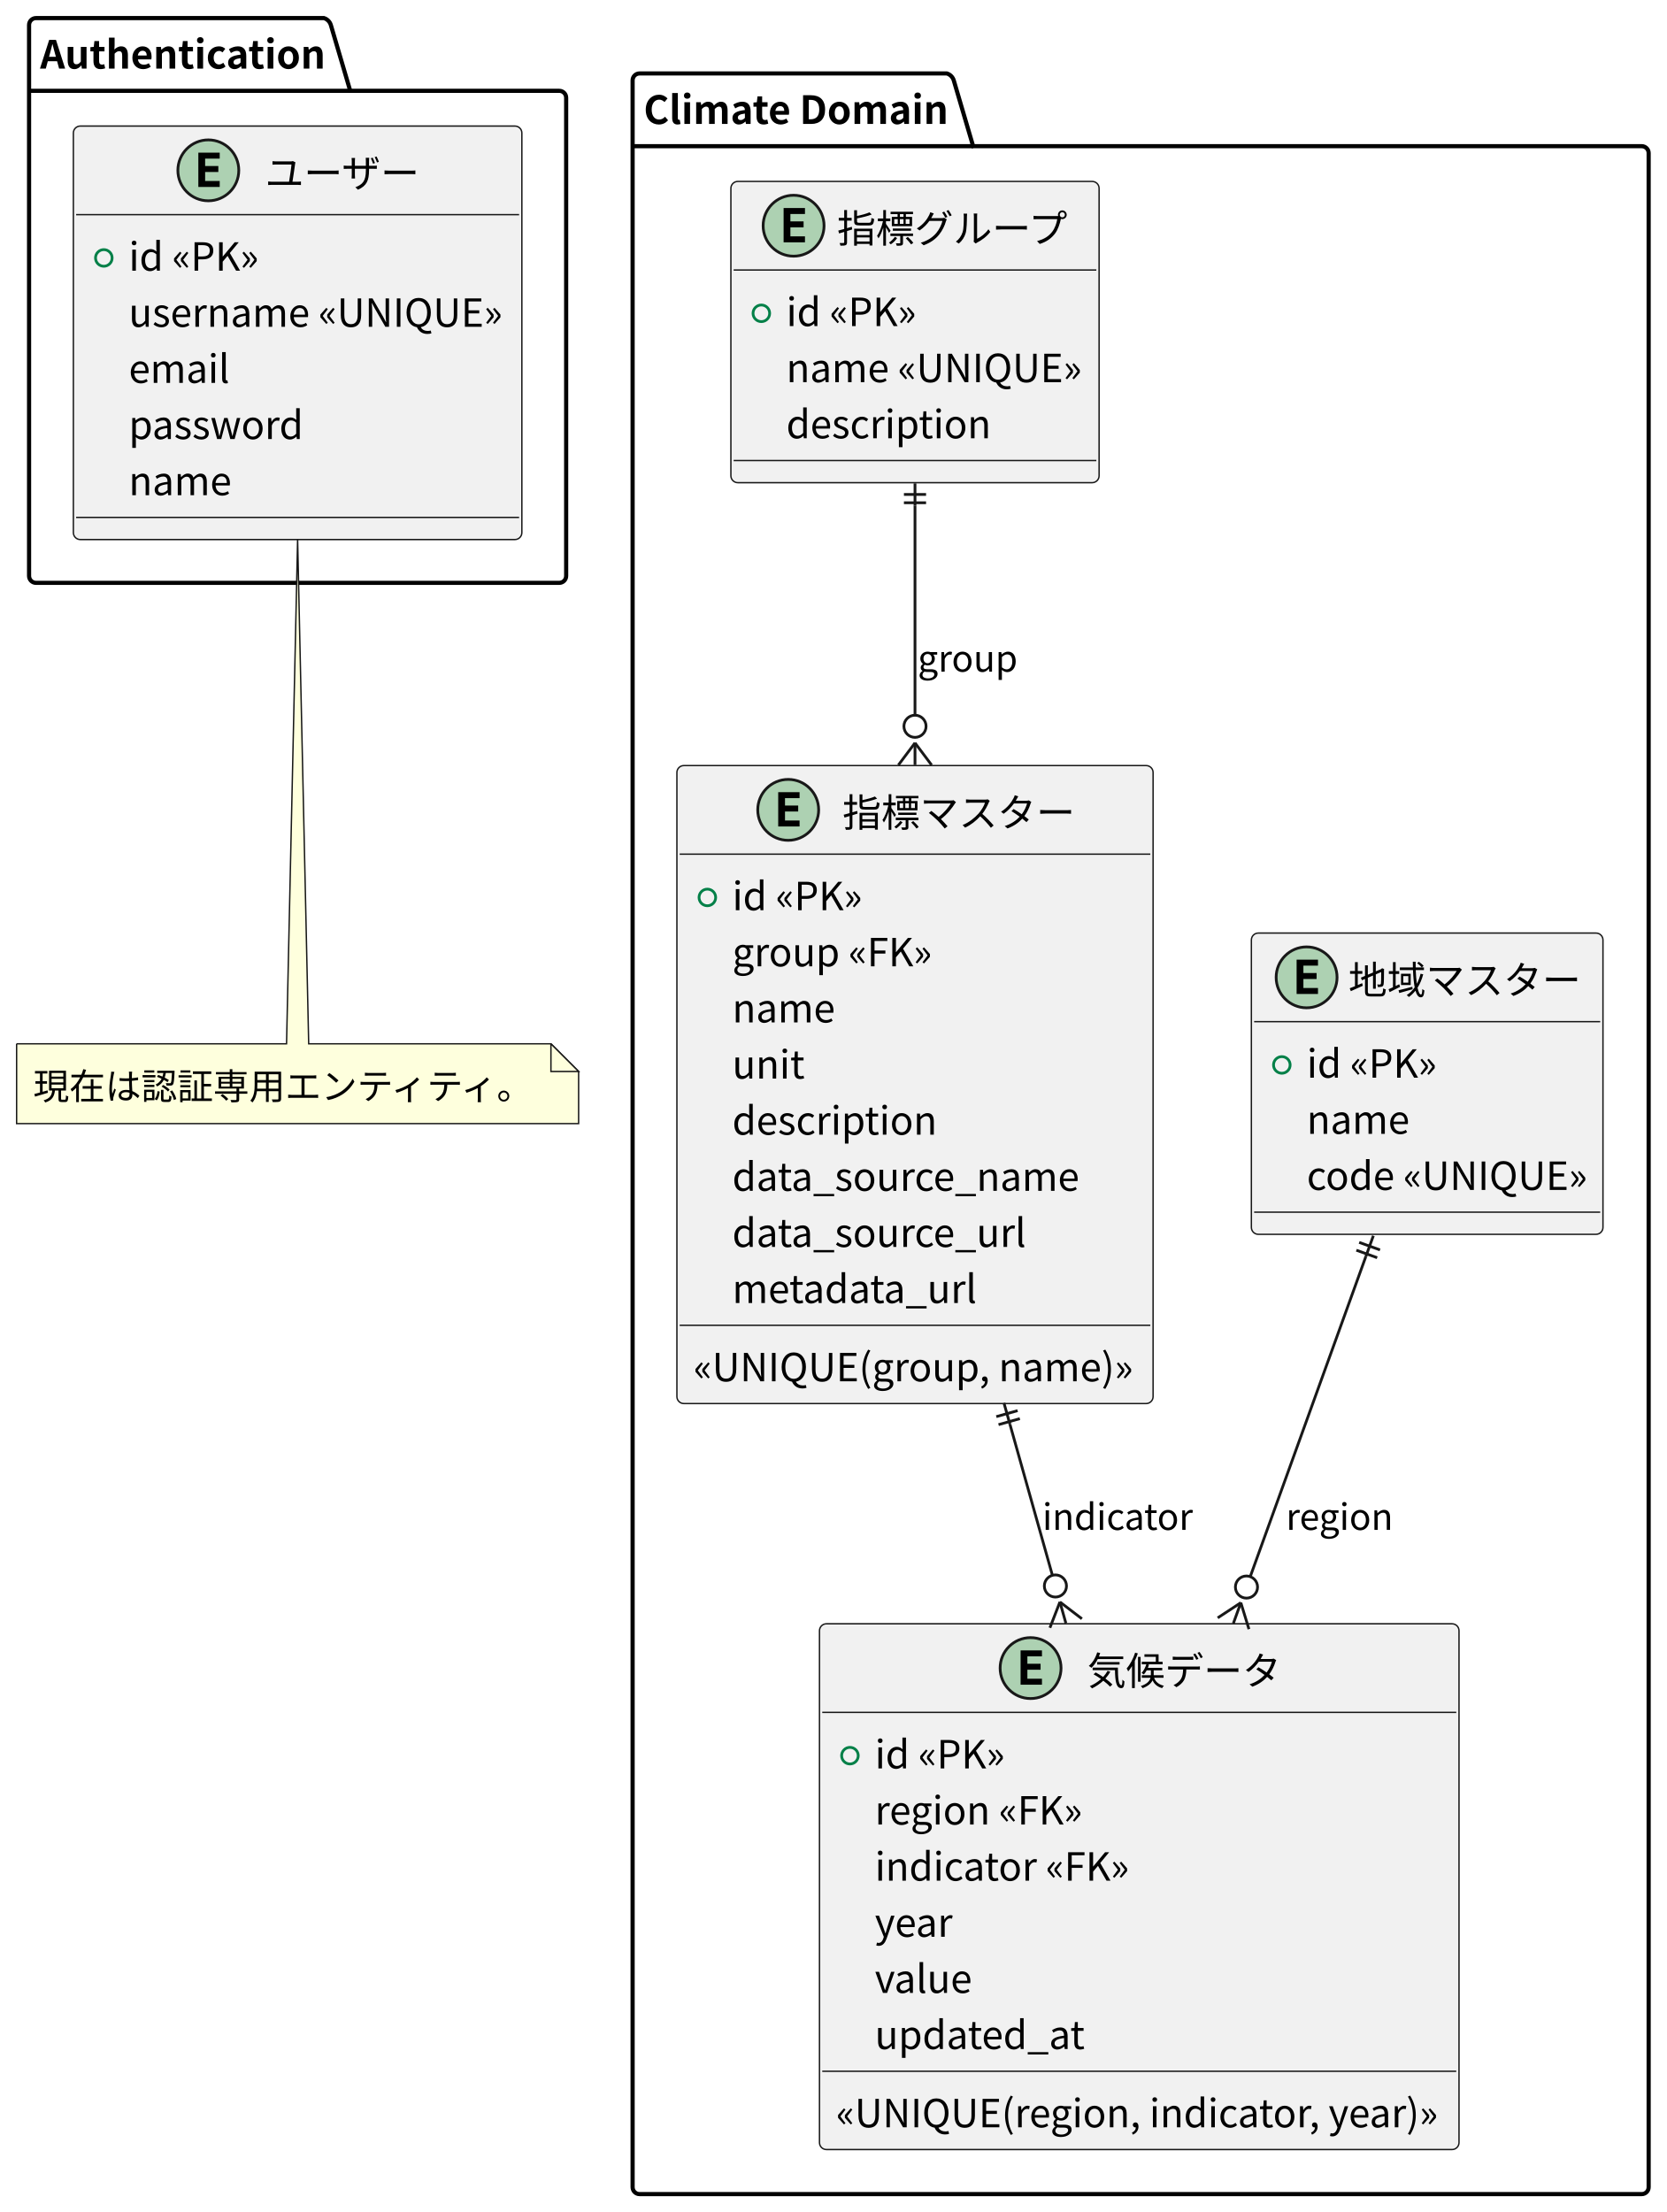
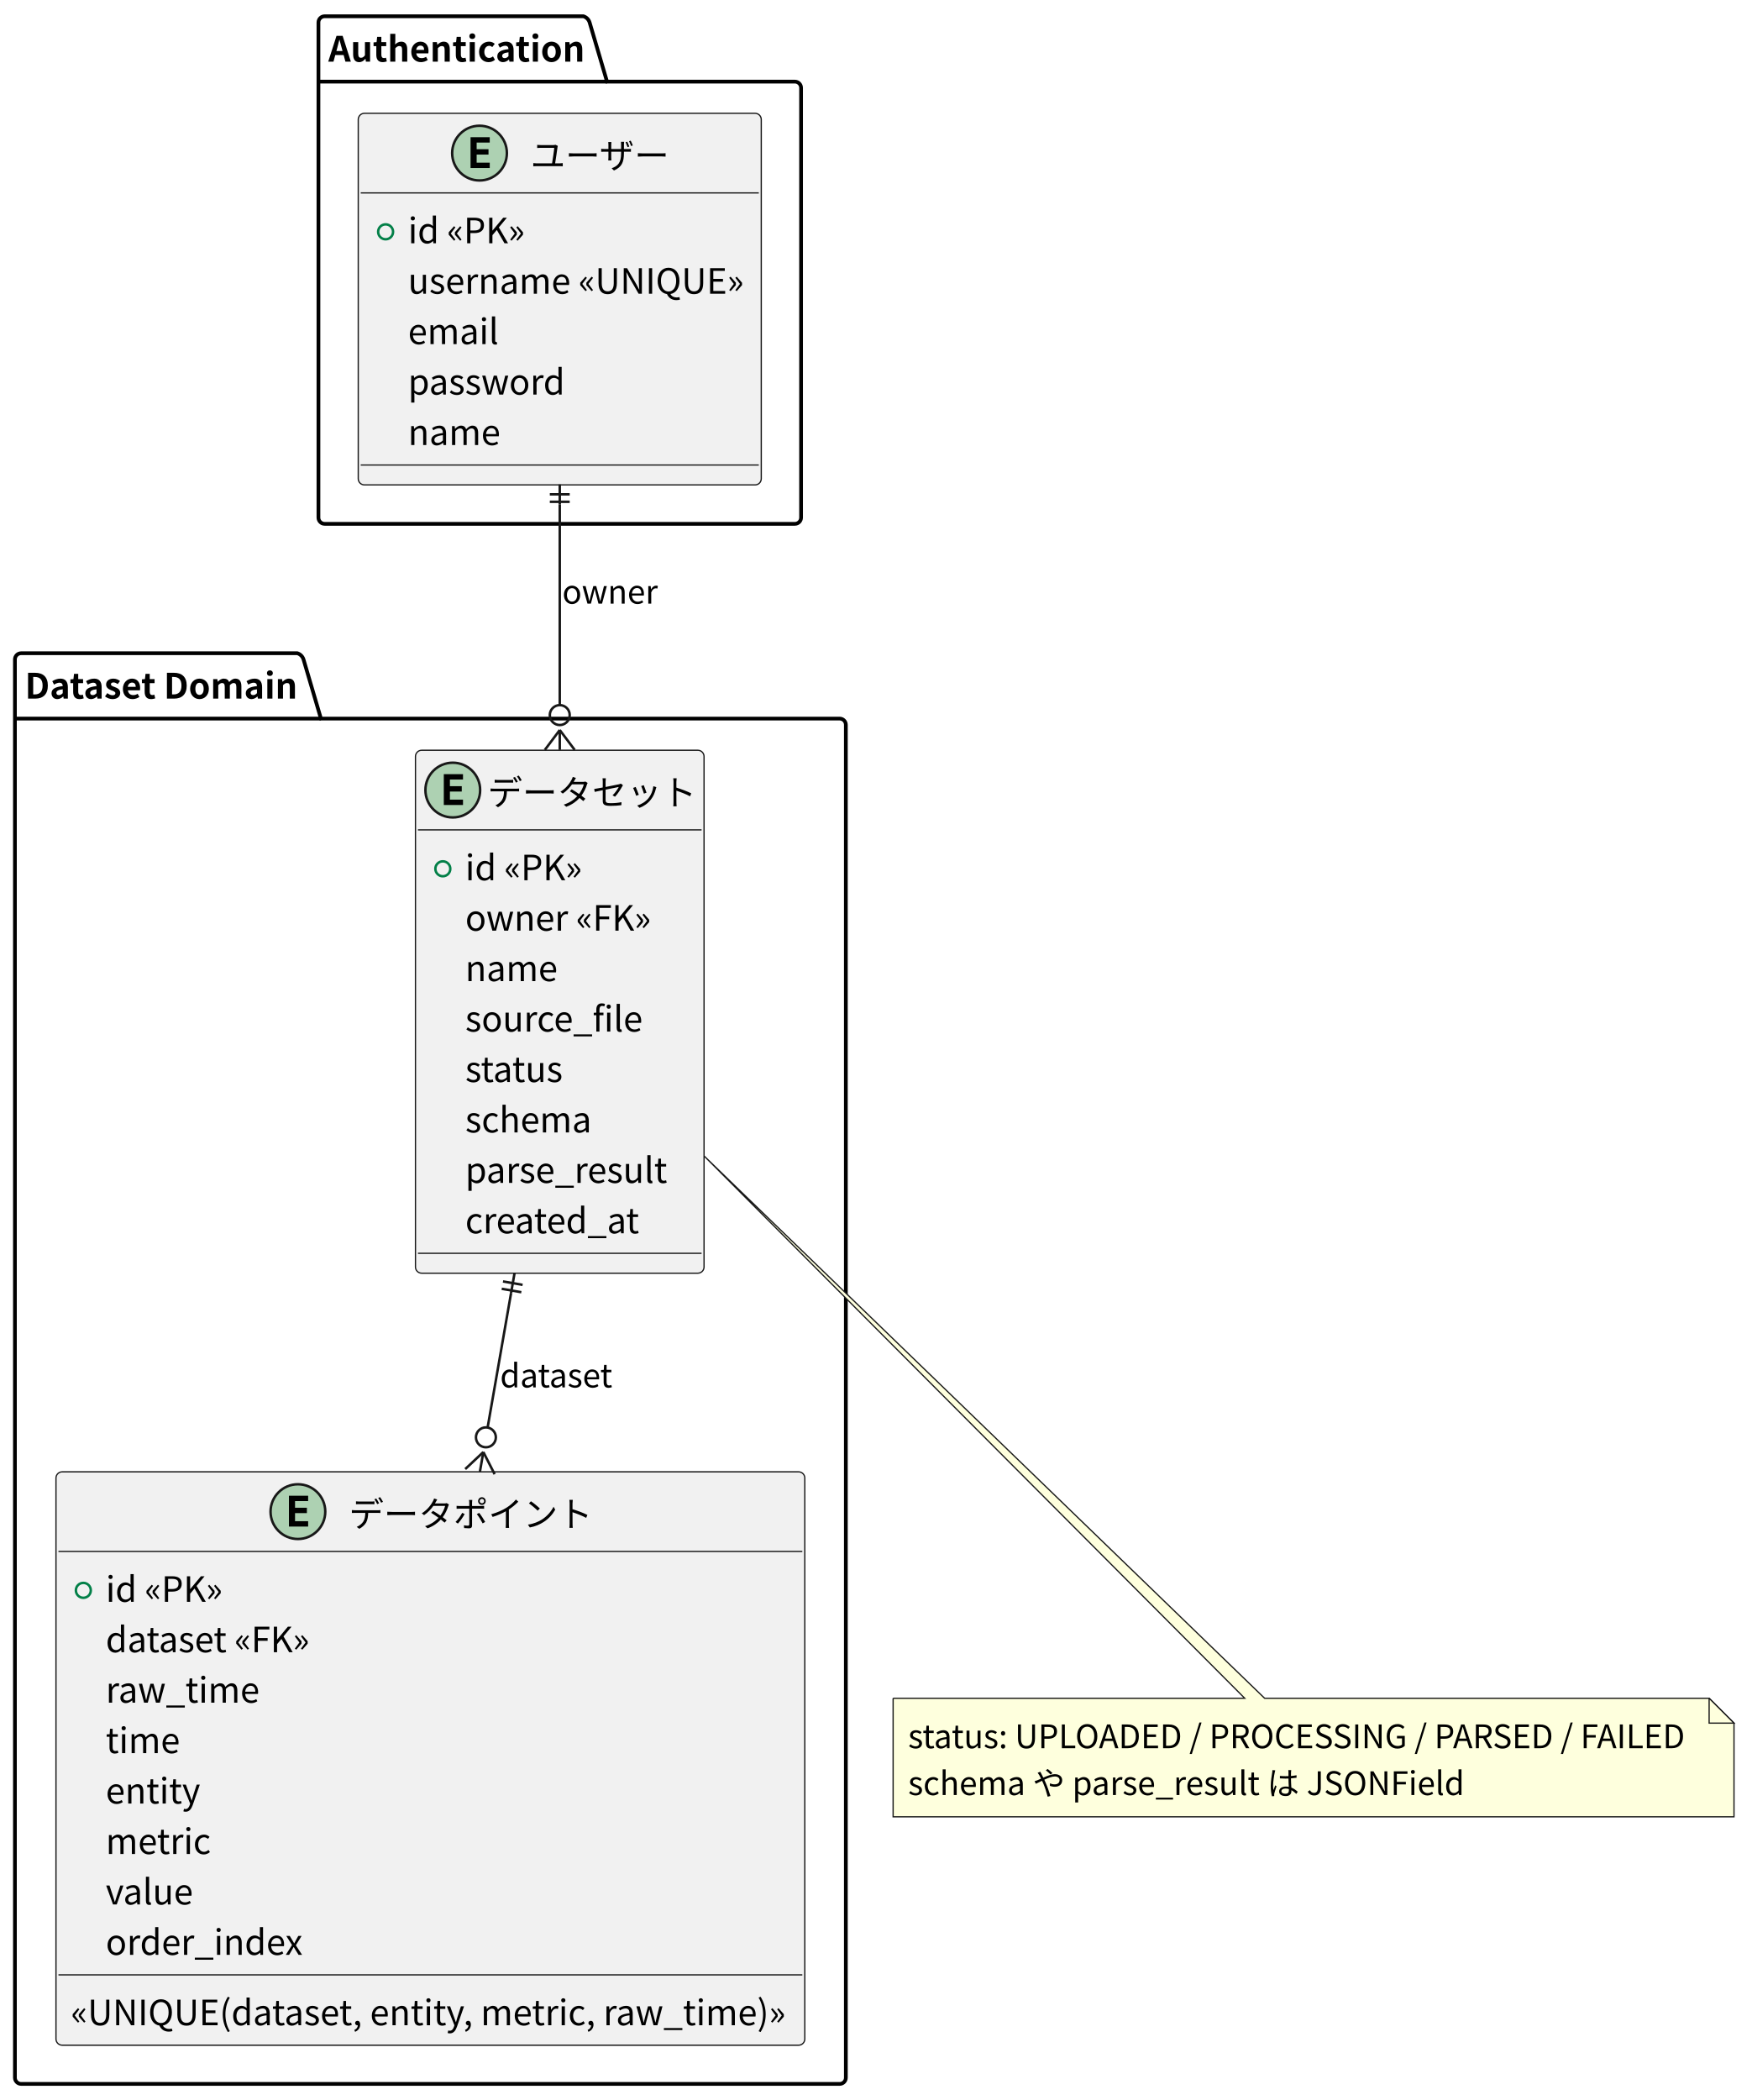
- <svg xmlns="http://www.w3.org/2000/svg" contentStyleType="text/css" height="799px" preserveAspectRatio="none" style="width:602px;height:799px;background:#FFFFFF;" version="1.1" viewBox="0 0 602 799" width="602px" zoomAndPan="magnify">
+ <svg xmlns="http://www.w3.org/2000/svg" contentStyleType="text/css" height="844px" preserveAspectRatio="none" style="width:704px;height:844px;background:#FFFFFF;" version="1.1" viewBox="0 0 704 844" width="704px" zoomAndPan="magnify">
  <defs />
  <g>
    <g id="cluster_Authentication">
-       <path d="M13,6.532 L117,6.532 A3.75,3.75 0 0 1 119.5,9.032 L126.5,32.804 L202,32.804 A2.5,2.5 0 0 1 204.5,35.304 L204.5,208.032 A2.5,2.5 0 0 1 202,210.532 L13,210.532 A2.5,2.5 0 0 1 10.5,208.032 L10.5,9.032 A2.5,2.5 0 0 1 13,6.532 " fill="none" style="stroke:#000000;stroke-width:1.5;" />
-       <line style="stroke:#000000;stroke-width:1.5;" x1="10.5" x2="126.5" y1="32.804" y2="32.804" />
-       <text fill="#000000" font-family="Noto Sans CJK JP" font-size="14" font-weight="bold" lengthAdjust="spacing" textLength="103" x="14.5" y="24.772">Authentication</text>
+       <path d="M130.5,6.532 L234.5,6.532 A3.75,3.75 0 0 1 237,9.032 L244,32.804 L319.5,32.804 A2.5,2.5 0 0 1 322,35.304 L322,208.032 A2.5,2.5 0 0 1 319.5,210.532 L130.5,210.532 A2.5,2.5 0 0 1 128,208.032 L128,9.032 A2.5,2.5 0 0 1 130.5,6.532 " fill="none" style="stroke:#000000;stroke-width:1.5;" />
+       <line style="stroke:#000000;stroke-width:1.5;" x1="128" x2="244" y1="32.804" y2="32.804" />
+       <text fill="#000000" font-family="Noto Sans CJK JP" font-size="14" font-weight="bold" lengthAdjust="spacing" textLength="103" x="132" y="24.772">Authentication</text>
    </g>
-     <g id="cluster_Climate Domain">
-       <path d="M231,26.532 L342,26.532 A3.75,3.75 0 0 1 344.5,29.032 L351.5,52.804 L593,52.804 A2.5,2.5 0 0 1 595.5,55.304 L595.5,790.032 A2.5,2.5 0 0 1 593,792.532 L231,792.532 A2.5,2.5 0 0 1 228.5,790.032 L228.5,29.032 A2.5,2.5 0 0 1 231,26.532 " fill="none" style="stroke:#000000;stroke-width:1.5;" />
-       <line style="stroke:#000000;stroke-width:1.5;" x1="228.5" x2="351.5" y1="52.804" y2="52.804" />
-       <text fill="#000000" font-family="Noto Sans CJK JP" font-size="14" font-weight="bold" lengthAdjust="spacing" textLength="110" x="232.5" y="44.772">Climate Domain</text>
+     <g id="cluster_Dataset Domain">
+       <path d="M8.5,262.532 L119.5,262.532 A3.75,3.75 0 0 1 122,265.032 L129,288.804 L337.5,288.804 A2.5,2.5 0 0 1 340,291.304 L340,835.032 A2.5,2.5 0 0 1 337.5,837.532 L8.5,837.532 A2.5,2.5 0 0 1 6,835.032 L6,265.032 A2.5,2.5 0 0 1 8.5,262.532 " fill="none" style="stroke:#000000;stroke-width:1.5;" />
+       <line style="stroke:#000000;stroke-width:1.5;" x1="6" x2="129" y1="288.804" y2="288.804" />
+       <text fill="#000000" font-family="Noto Sans CJK JP" font-size="14" font-weight="bold" lengthAdjust="spacing" textLength="110" x="10" y="280.772">Dataset Domain</text>
    </g>
    <g id="elem_User">
-       <rect codeLine="4" fill="#F1F1F1" height="149.36" id="User" rx="2.5" ry="2.5" style="stroke:#181818;stroke-width:0.5;" width="162" x="26.5" y="45.532" />
-       <ellipse cx="75.25" cy="61.532" fill="#ADD1B2" rx="11" ry="11" style="stroke:#181818;stroke-width:1.0;" />
-       <path d="M79.359,67.532 L71.641,67.532 L71.641,55.141 L79.359,55.141 L79.359,57.298 L74.094,57.298 L74.094,59.969 L78.859,59.969 L78.859,62.126 L74.094,62.126 L74.094,65.376 L79.359,65.376 L79.359,67.532 Z " fill="#000000" />
-       <text fill="#000000" font-family="Noto Sans CJK JP" font-size="14" lengthAdjust="spacing" textLength="56" x="95.75" y="67.636">ユーザー</text>
-       <line style="stroke:#181818;stroke-width:0.5;" x1="27.5" x2="187.5" y1="77.532" y2="77.532" />
-       <ellipse cx="37.5" cy="93.168" fill="none" rx="3" ry="3" style="stroke:#038048;stroke-width:1.0;" />
-       <text fill="#000000" font-family="Noto Sans CJK JP" font-size="14" lengthAdjust="spacing" textLength="48" x="46.5" y="97.772">id «PK»</text>
-       <text fill="#000000" font-family="Noto Sans CJK JP" font-size="14" lengthAdjust="spacing" textLength="136" x="46.5" y="118.044">username «UNIQUE»</text>
-       <text fill="#000000" font-family="Noto Sans CJK JP" font-size="14" lengthAdjust="spacing" textLength="37" x="46.5" y="138.316">email</text>
-       <text fill="#000000" font-family="Noto Sans CJK JP" font-size="14" lengthAdjust="spacing" textLength="64" x="46.5" y="158.588">password</text>
-       <text fill="#000000" font-family="Noto Sans CJK JP" font-size="14" lengthAdjust="spacing" textLength="38" x="46.5" y="178.86">name</text>
-       <line style="stroke:#181818;stroke-width:0.5;" x1="27.5" x2="187.5" y1="186.892" y2="186.892" />
+       <rect codeLine="4" fill="#F1F1F1" height="149.36" id="User" rx="2.5" ry="2.5" style="stroke:#181818;stroke-width:0.5;" width="162" x="144" y="45.532" />
+       <ellipse cx="192.75" cy="61.532" fill="#ADD1B2" rx="11" ry="11" style="stroke:#181818;stroke-width:1.0;" />
+       <path d="M196.859,67.532 L189.141,67.532 L189.141,55.141 L196.859,55.141 L196.859,57.298 L191.594,57.298 L191.594,59.969 L196.359,59.969 L196.359,62.126 L191.594,62.126 L191.594,65.376 L196.859,65.376 L196.859,67.532 Z " fill="#000000" />
+       <text fill="#000000" font-family="Noto Sans CJK JP" font-size="14" lengthAdjust="spacing" textLength="56" x="213.25" y="67.636">ユーザー</text>
+       <line style="stroke:#181818;stroke-width:0.5;" x1="145" x2="305" y1="77.532" y2="77.532" />
+       <ellipse cx="155" cy="93.168" fill="none" rx="3" ry="3" style="stroke:#038048;stroke-width:1.0;" />
+       <text fill="#000000" font-family="Noto Sans CJK JP" font-size="14" lengthAdjust="spacing" textLength="48" x="164" y="97.772">id «PK»</text>
+       <text fill="#000000" font-family="Noto Sans CJK JP" font-size="14" lengthAdjust="spacing" textLength="136" x="164" y="118.044">username «UNIQUE»</text>
+       <text fill="#000000" font-family="Noto Sans CJK JP" font-size="14" lengthAdjust="spacing" textLength="37" x="164" y="138.316">email</text>
+       <text fill="#000000" font-family="Noto Sans CJK JP" font-size="14" lengthAdjust="spacing" textLength="64" x="164" y="158.588">password</text>
+       <text fill="#000000" font-family="Noto Sans CJK JP" font-size="14" lengthAdjust="spacing" textLength="38" x="164" y="178.86">name</text>
+       <line style="stroke:#181818;stroke-width:0.5;" x1="145" x2="305" y1="186.892" y2="186.892" />
    </g>
-     <g id="elem_Region">
-       <rect codeLine="15" fill="#F1F1F1" height="108.816" id="Region" rx="2.5" ry="2.5" style="stroke:#181818;stroke-width:0.5;" width="127" x="452" y="337.032" />
-       <ellipse cx="471.95" cy="353.032" fill="#ADD1B2" rx="11" ry="11" style="stroke:#181818;stroke-width:1.0;" />
-       <path d="M476.059,359.032 L468.341,359.032 L468.341,346.641 L476.059,346.641 L476.059,348.798 L470.794,348.798 L470.794,351.469 L475.559,351.469 L475.559,353.626 L470.794,353.626 L470.794,356.876 L476.059,356.876 L476.059,359.032 Z " fill="#000000" />
-       <text fill="#000000" font-family="Noto Sans CJK JP" font-size="14" lengthAdjust="spacing" textLength="84" x="487.05" y="359.136">地域マスター</text>
-       <line style="stroke:#181818;stroke-width:0.5;" x1="453" x2="578" y1="369.032" y2="369.032" />
-       <ellipse cx="463" cy="384.668" fill="none" rx="3" ry="3" style="stroke:#038048;stroke-width:1.0;" />
-       <text fill="#000000" font-family="Noto Sans CJK JP" font-size="14" lengthAdjust="spacing" textLength="48" x="472" y="389.272">id «PK»</text>
-       <text fill="#000000" font-family="Noto Sans CJK JP" font-size="14" lengthAdjust="spacing" textLength="38" x="472" y="409.544">name</text>
-       <text fill="#000000" font-family="Noto Sans CJK JP" font-size="14" lengthAdjust="spacing" textLength="101" x="472" y="429.816">code «UNIQUE»</text>
-       <line style="stroke:#181818;stroke-width:0.5;" x1="453" x2="578" y1="437.848" y2="437.848" />
+     <g id="elem_Dataset">
+       <rect codeLine="15" fill="#F1F1F1" height="210.175" id="Dataset" rx="2.5" ry="2.5" style="stroke:#181818;stroke-width:0.5;" width="116" x="167" y="301.532" />
+       <ellipse cx="182" cy="317.532" fill="#ADD1B2" rx="11" ry="11" style="stroke:#181818;stroke-width:1.0;" />
+       <path d="M186.109,323.532 L178.391,323.532 L178.391,311.141 L186.109,311.141 L186.109,313.298 L180.844,313.298 L180.844,315.969 L185.609,315.969 L185.609,318.126 L180.844,318.126 L180.844,321.376 L186.109,321.376 L186.109,323.532 Z " fill="#000000" />
+       <text fill="#000000" font-family="Noto Sans CJK JP" font-size="14" lengthAdjust="spacing" textLength="84" x="196" y="323.636">データセット</text>
+       <line style="stroke:#181818;stroke-width:0.5;" x1="168" x2="282" y1="333.532" y2="333.532" />
+       <ellipse cx="178" cy="349.168" fill="none" rx="3" ry="3" style="stroke:#038048;stroke-width:1.0;" />
+       <text fill="#000000" font-family="Noto Sans CJK JP" font-size="14" lengthAdjust="spacing" textLength="48" x="187" y="353.772">id «PK»</text>
+       <text fill="#000000" font-family="Noto Sans CJK JP" font-size="14" lengthAdjust="spacing" textLength="75" x="187" y="374.044">owner «FK»</text>
+       <text fill="#000000" font-family="Noto Sans CJK JP" font-size="14" lengthAdjust="spacing" textLength="38" x="187" y="394.316">name</text>
+       <text fill="#000000" font-family="Noto Sans CJK JP" font-size="14" lengthAdjust="spacing" textLength="73" x="187" y="414.588">source_file</text>
+       <text fill="#000000" font-family="Noto Sans CJK JP" font-size="14" lengthAdjust="spacing" textLength="41" x="187" y="434.86">status</text>
+       <text fill="#000000" font-family="Noto Sans CJK JP" font-size="14" lengthAdjust="spacing" textLength="52" x="187" y="455.132">schema</text>
+       <text fill="#000000" font-family="Noto Sans CJK JP" font-size="14" lengthAdjust="spacing" textLength="83" x="187" y="475.403">parse_result</text>
+       <text fill="#000000" font-family="Noto Sans CJK JP" font-size="14" lengthAdjust="spacing" textLength="71" x="187" y="495.675">created_at</text>
+       <line style="stroke:#181818;stroke-width:0.5;" x1="168" x2="282" y1="503.707" y2="503.707" />
    </g>
-     <g id="elem_IndicatorGroup">
-       <rect codeLine="21" fill="#F1F1F1" height="108.816" id="IndicatorGroup" rx="2.5" ry="2.5" style="stroke:#181818;stroke-width:0.5;" width="133" x="264" y="65.532" />
-       <ellipse cx="286.65" cy="81.532" fill="#ADD1B2" rx="11" ry="11" style="stroke:#181818;stroke-width:1.0;" />
-       <path d="M290.759,87.532 L283.041,87.532 L283.041,75.141 L290.759,75.141 L290.759,77.298 L285.494,77.298 L285.494,79.969 L290.259,79.969 L290.259,82.126 L285.494,82.126 L285.494,85.376 L290.759,85.376 L290.759,87.532 Z " fill="#000000" />
-       <text fill="#000000" font-family="Noto Sans CJK JP" font-size="14" lengthAdjust="spacing" textLength="84" x="302.35" y="87.636">指標グループ</text>
-       <line style="stroke:#181818;stroke-width:0.5;" x1="265" x2="396" y1="97.532" y2="97.532" />
-       <ellipse cx="275" cy="113.168" fill="none" rx="3" ry="3" style="stroke:#038048;stroke-width:1.0;" />
-       <text fill="#000000" font-family="Noto Sans CJK JP" font-size="14" lengthAdjust="spacing" textLength="48" x="284" y="117.772">id «PK»</text>
-       <text fill="#000000" font-family="Noto Sans CJK JP" font-size="14" lengthAdjust="spacing" textLength="107" x="284" y="138.044">name «UNIQUE»</text>
-       <text fill="#000000" font-family="Noto Sans CJK JP" font-size="14" lengthAdjust="spacing" textLength="75" x="284" y="158.316">description</text>
-       <line style="stroke:#181818;stroke-width:0.5;" x1="265" x2="396" y1="166.348" y2="166.348" />
+     <g id="elem_DataPoint">
+       <rect codeLine="26" fill="#F1F1F1" height="230.447" id="DataPoint" rx="2.5" ry="2.5" style="stroke:#181818;stroke-width:0.5;" width="301" x="22.5" y="591.532" />
+       <ellipse cx="119.75" cy="607.532" fill="#ADD1B2" rx="11" ry="11" style="stroke:#181818;stroke-width:1.0;" />
+       <path d="M123.859,613.532 L116.141,613.532 L116.141,601.141 L123.859,601.141 L123.859,603.298 L118.594,603.298 L118.594,605.97 L123.359,605.97 L123.359,608.126 L118.594,608.126 L118.594,611.376 L123.859,611.376 L123.859,613.532 Z " fill="#000000" />
+       <text fill="#000000" font-family="Noto Sans CJK JP" font-size="14" lengthAdjust="spacing" textLength="98" x="140.25" y="613.636">データポイント</text>
+       <line style="stroke:#181818;stroke-width:0.5;" x1="23.5" x2="322.5" y1="623.532" y2="623.532" />
+       <ellipse cx="33.5" cy="639.168" fill="none" rx="3" ry="3" style="stroke:#038048;stroke-width:1.0;" />
+       <text fill="#000000" font-family="Noto Sans CJK JP" font-size="14" lengthAdjust="spacing" textLength="48" x="42.5" y="643.772">id «PK»</text>
+       <text fill="#000000" font-family="Noto Sans CJK JP" font-size="14" lengthAdjust="spacing" textLength="84" x="42.5" y="664.044">dataset «FK»</text>
+       <text fill="#000000" font-family="Noto Sans CJK JP" font-size="14" lengthAdjust="spacing" textLength="62" x="42.5" y="684.316">raw_time</text>
+       <text fill="#000000" font-family="Noto Sans CJK JP" font-size="14" lengthAdjust="spacing" textLength="30" x="42.5" y="704.588">time</text>
+       <text fill="#000000" font-family="Noto Sans CJK JP" font-size="14" lengthAdjust="spacing" textLength="38" x="42.5" y="724.86">entity</text>
+       <text fill="#000000" font-family="Noto Sans CJK JP" font-size="14" lengthAdjust="spacing" textLength="42" x="42.5" y="745.131">metric</text>
+       <text fill="#000000" font-family="Noto Sans CJK JP" font-size="14" lengthAdjust="spacing" textLength="36" x="42.5" y="765.403">value</text>
+       <text fill="#000000" font-family="Noto Sans CJK JP" font-size="14" lengthAdjust="spacing" textLength="80" x="42.5" y="785.675">order_index</text>
+       <line style="stroke:#181818;stroke-width:0.5;" x1="23.5" x2="322.5" y1="793.707" y2="793.707" />
+       <text fill="#000000" font-family="Noto Sans CJK JP" font-size="14" lengthAdjust="spacing" textLength="289" x="28.5" y="813.947">«UNIQUE(dataset, entity, metric, raw_time)»</text>
    </g>
-     <g id="elem_Indicator">
-       <rect codeLine="27" fill="#F1F1F1" height="230.447" id="Indicator" rx="2.5" ry="2.5" style="stroke:#181818;stroke-width:0.5;" width="172" x="244.5" y="276.532" />
-       <ellipse cx="284.7" cy="292.532" fill="#ADD1B2" rx="11" ry="11" style="stroke:#181818;stroke-width:1.0;" />
-       <path d="M288.809,298.532 L281.091,298.532 L281.091,286.141 L288.809,286.141 L288.809,288.298 L283.544,288.298 L283.544,290.969 L288.309,290.969 L288.309,293.126 L283.544,293.126 L283.544,296.376 L288.809,296.376 L288.809,298.532 Z " fill="#000000" />
-       <text fill="#000000" font-family="Noto Sans CJK JP" font-size="14" lengthAdjust="spacing" textLength="84" x="304.3" y="298.636">指標マスター</text>
-       <line style="stroke:#181818;stroke-width:0.5;" x1="245.5" x2="415.5" y1="308.532" y2="308.532" />
-       <ellipse cx="255.5" cy="324.168" fill="none" rx="3" ry="3" style="stroke:#038048;stroke-width:1.0;" />
-       <text fill="#000000" font-family="Noto Sans CJK JP" font-size="14" lengthAdjust="spacing" textLength="48" x="264.5" y="328.772">id «PK»</text>
-       <text fill="#000000" font-family="Noto Sans CJK JP" font-size="14" lengthAdjust="spacing" textLength="73" x="264.5" y="349.044">group «FK»</text>
-       <text fill="#000000" font-family="Noto Sans CJK JP" font-size="14" lengthAdjust="spacing" textLength="38" x="264.5" y="369.316">name</text>
-       <text fill="#000000" font-family="Noto Sans CJK JP" font-size="14" lengthAdjust="spacing" textLength="27" x="264.5" y="389.588">unit</text>
-       <text fill="#000000" font-family="Noto Sans CJK JP" font-size="14" lengthAdjust="spacing" textLength="75" x="264.5" y="409.86">description</text>
-       <text fill="#000000" font-family="Noto Sans CJK JP" font-size="14" lengthAdjust="spacing" textLength="128" x="264.5" y="430.132">data_source_name</text>
-       <text fill="#000000" font-family="Noto Sans CJK JP" font-size="14" lengthAdjust="spacing" textLength="108" x="264.5" y="450.403">data_source_url</text>
-       <text fill="#000000" font-family="Noto Sans CJK JP" font-size="14" lengthAdjust="spacing" textLength="90" x="264.5" y="470.675">metadata_url</text>
-       <line style="stroke:#181818;stroke-width:0.5;" x1="245.5" x2="415.5" y1="478.707" y2="478.707" />
-       <text fill="#000000" font-family="Noto Sans CJK JP" font-size="14" lengthAdjust="spacing" textLength="160" x="250.5" y="498.947">«UNIQUE(group, name)»</text>
+     <g id="elem_GMN9">
+       <path d="M359,682.532 L359,730.18 A0,0 0 0 0 359,730.18 L697,730.18 A0,0 0 0 0 697,730.18 L697,692.532 L687,682.532 L508.32,682.532 L283.06,464.632 L500.32,682.532 L359,682.532 A0,0 0 0 0 359,682.532 " fill="#FEFFDD" style="stroke:#181818;stroke-width:0.5;" />
+       <path d="M687,682.532 L687,692.532 L697,692.532 L687,682.532 " fill="#FEFFDD" style="stroke:#181818;stroke-width:0.5;" />
+       <text fill="#000000" font-family="Noto Sans CJK JP" font-size="13" lengthAdjust="spacing" textLength="317" x="365" y="702.612">status: UPLOADED / PROCESSING / PARSED / FAILED</text>
+       <text fill="#000000" font-family="Noto Sans CJK JP" font-size="13" lengthAdjust="spacing" textLength="224" x="365" y="721.436">schema や parse_result は JSONField</text>
    </g>
-     <g id="elem_ClimateData">
-       <rect codeLine="39" fill="#F1F1F1" height="189.903" id="ClimateData" rx="2.5" ry="2.5" style="stroke:#181818;stroke-width:0.5;" width="231" x="296" y="586.532" />
-       <ellipse cx="372.25" cy="602.532" fill="#ADD1B2" rx="11" ry="11" style="stroke:#181818;stroke-width:1.0;" />
-       <path d="M376.359,608.532 L368.641,608.532 L368.641,596.141 L376.359,596.141 L376.359,598.298 L371.094,598.298 L371.094,600.97 L375.859,600.97 L375.859,603.126 L371.094,603.126 L371.094,606.376 L376.359,606.376 L376.359,608.532 Z " fill="#000000" />
-       <text fill="#000000" font-family="Noto Sans CJK JP" font-size="14" lengthAdjust="spacing" textLength="70" x="392.75" y="608.636">気候データ</text>
-       <line style="stroke:#181818;stroke-width:0.5;" x1="297" x2="526" y1="618.532" y2="618.532" />
-       <ellipse cx="307" cy="634.168" fill="none" rx="3" ry="3" style="stroke:#038048;stroke-width:1.0;" />
-       <text fill="#000000" font-family="Noto Sans CJK JP" font-size="14" lengthAdjust="spacing" textLength="48" x="316" y="638.772">id «PK»</text>
-       <text fill="#000000" font-family="Noto Sans CJK JP" font-size="14" lengthAdjust="spacing" textLength="76" x="316" y="659.044">region «FK»</text>
-       <text fill="#000000" font-family="Noto Sans CJK JP" font-size="14" lengthAdjust="spacing" textLength="93" x="316" y="679.316">indicator «FK»</text>
-       <text fill="#000000" font-family="Noto Sans CJK JP" font-size="14" lengthAdjust="spacing" textLength="28" x="316" y="699.588">year</text>
-       <text fill="#000000" font-family="Noto Sans CJK JP" font-size="14" lengthAdjust="spacing" textLength="36" x="316" y="719.86">value</text>
-       <text fill="#000000" font-family="Noto Sans CJK JP" font-size="14" lengthAdjust="spacing" textLength="78" x="316" y="740.131">updated_at</text>
-       <line style="stroke:#181818;stroke-width:0.5;" x1="297" x2="526" y1="748.163" y2="748.163" />
-       <text fill="#000000" font-family="Noto Sans CJK JP" font-size="14" lengthAdjust="spacing" textLength="219" x="302" y="768.403">«UNIQUE(region, indicator, year)»</text>
+     <g id="link_User_Dataset">
+       <path codeLine="38" d="M225,202.672 C225,235.182 225,247.992 225,283.392 " fill="none" id="User-Dataset" style="stroke:#181818;stroke-width:1.0;" />
+       <line style="stroke:#181818;stroke-width:1.0;" x1="221" x2="229" y1="198.672" y2="198.672" />
+       <line style="stroke:#181818;stroke-width:1.0;" x1="221" x2="229" y1="201.672" y2="201.672" />
+       <line style="stroke:#181818;stroke-width:1.0;" x1="225" x2="225" y1="202.672" y2="194.672" />
+       <line style="stroke:#181818;stroke-width:1.0;" x1="225" x2="231" y1="293.392" y2="301.392" />
+       <line style="stroke:#181818;stroke-width:1.0;" x1="225" x2="219" y1="293.392" y2="301.392" />
+       <line style="stroke:#181818;stroke-width:1.0;" x1="225" x2="225" y1="293.392" y2="301.392" />
+       <ellipse cx="225" cy="287.392" fill="none" rx="4" ry="4" style="stroke:#181818;stroke-width:1.0;" />
+       <text fill="#000000" font-family="Noto Sans CJK JP" font-size="13" lengthAdjust="spacing" textLength="38" x="226" y="242.612">owner</text>
    </g>
-     <g id="elem_GMN12">
-       <path d="M6,377.032 L6,405.856 A0,0 0 0 0 6,405.856 L209,405.856 A0,0 0 0 0 209,405.856 L209,387.032 L199,377.032 L111.5,377.032 L107.5,194.672 L103.5,377.032 L6,377.032 A0,0 0 0 0 6,377.032 " fill="#FEFFDD" style="stroke:#181818;stroke-width:0.5;" />
-       <path d="M199,377.032 L199,387.032 L209,387.032 L199,377.032 " fill="#FEFFDD" style="stroke:#181818;stroke-width:0.5;" />
-       <text fill="#000000" font-family="Noto Sans CJK JP" font-size="13" lengthAdjust="spacing" textLength="182" x="12" y="397.112">現在は認証専用エンティティ。</text>
-     </g>
-     <g id="link_IndicatorGroup_Indicator">
-       <path codeLine="49" d="M330.5,182.602 C330.5,211.762 330.5,223.022 330.5,258.342 " fill="none" id="IndicatorGroup-Indicator" style="stroke:#181818;stroke-width:1.0;" />
-       <line style="stroke:#181818;stroke-width:1.0;" x1="326.5" x2="334.5" y1="178.602" y2="178.602" />
-       <line style="stroke:#181818;stroke-width:1.0;" x1="326.5" x2="334.5" y1="181.602" y2="181.602" />
-       <line style="stroke:#181818;stroke-width:1.0;" x1="330.5" x2="330.5" y1="182.602" y2="174.602" />
-       <line style="stroke:#181818;stroke-width:1.0;" x1="330.5" x2="336.5" y1="268.342" y2="276.342" />
-       <line style="stroke:#181818;stroke-width:1.0;" x1="330.5" x2="324.5" y1="268.342" y2="276.342" />
-       <line style="stroke:#181818;stroke-width:1.0;" x1="330.5" x2="330.5" y1="268.342" y2="276.342" />
-       <ellipse cx="330.5" cy="262.342" fill="none" rx="4" ry="4" style="stroke:#181818;stroke-width:1.0;" />
-       <text fill="#000000" font-family="Noto Sans CJK JP" font-size="13" lengthAdjust="spacing" textLength="36" x="331.5" y="242.612">group</text>
-     </g>
-     <g id="link_Region_ClimateData">
-       <path codeLine="51" d="M493.343,453.886 C479.143,493.206 468.353,523.082 451.593,569.502 " fill="none" id="Region-ClimateData" style="stroke:#181818;stroke-width:1.0;" />
-       <line style="stroke:#181818;stroke-width:1.0;" x1="490.939" x2="498.464" y1="448.765" y2="451.483" />
-       <line style="stroke:#181818;stroke-width:1.0;" x1="489.92" x2="497.445" y1="451.587" y2="454.305" />
-       <line style="stroke:#181818;stroke-width:1.0;" x1="493.343" x2="496.06" y1="453.886" y2="446.362" />
-       <line style="stroke:#181818;stroke-width:1.0;" x1="448.197" x2="451.123" y1="578.907" y2="588.47" />
-       <line style="stroke:#181818;stroke-width:1.0;" x1="448.197" x2="439.837" y1="578.907" y2="584.394" />
-       <line style="stroke:#181818;stroke-width:1.0;" x1="448.197" x2="445.48" y1="578.907" y2="586.432" />
-       <ellipse cx="450.234" cy="573.264" fill="none" rx="4" ry="4" style="stroke:#181818;stroke-width:1.0;" />
-       <text fill="#000000" font-family="Noto Sans CJK JP" font-size="13" lengthAdjust="spacing" textLength="39" x="464.5" y="552.612">region</text>
-     </g>
-     <g id="link_Indicator_ClimateData">
-       <path codeLine="52" d="M364.796,514.473 C372.216,540.853 372.986,543.604 380.136,569.024 " fill="none" id="Indicator-ClimateData" style="stroke:#181818;stroke-width:1.0;" />
-       <line style="stroke:#181818;stroke-width:1.0;" x1="359.863" x2="367.564" y1="511.706" y2="509.539" />
-       <line style="stroke:#181818;stroke-width:1.0;" x1="360.675" x2="368.376" y1="514.594" y2="512.427" />
-       <line style="stroke:#181818;stroke-width:1.0;" x1="364.796" x2="362.63" y1="514.473" y2="506.772" />
-       <line style="stroke:#181818;stroke-width:1.0;" x1="382.844" x2="390.786" y1="578.651" y2="584.727" />
-       <line style="stroke:#181818;stroke-width:1.0;" x1="382.844" x2="379.234" y1="578.651" y2="587.977" />
-       <line style="stroke:#181818;stroke-width:1.0;" x1="382.844" x2="385.01" y1="578.651" y2="586.352" />
-       <ellipse cx="381.219" cy="572.875" fill="none" rx="4" ry="4" style="stroke:#181818;stroke-width:1.0;" />
-       <text fill="#000000" font-family="Noto Sans CJK JP" font-size="13" lengthAdjust="spacing" textLength="56" x="376.5" y="552.612">indicator</text>
+     <g id="link_Dataset_DataPoint">
+       <path codeLine="39" d="M205.436,519.643 C200.946,545.403 200.572,547.519 196.002,573.73 " fill="none" id="Dataset-DataPoint" style="stroke:#181818;stroke-width:1.0;" />
+       <line style="stroke:#181818;stroke-width:1.0;" x1="202.183" x2="210.064" y1="515.016" y2="516.389" />
+       <line style="stroke:#181818;stroke-width:1.0;" x1="201.667" x2="209.549" y1="517.971" y2="519.345" />
+       <line style="stroke:#181818;stroke-width:1.0;" x1="205.436" x2="206.81" y1="519.643" y2="511.762" />
+       <line style="stroke:#181818;stroke-width:1.0;" x1="194.284" x2="198.821" y1="583.581" y2="592.493" />
+       <line style="stroke:#181818;stroke-width:1.0;" x1="194.284" x2="186.999" y1="583.581" y2="590.431" />
+       <line style="stroke:#181818;stroke-width:1.0;" x1="194.284" x2="192.91" y1="583.581" y2="591.462" />
+       <ellipse cx="195.315" cy="577.67" fill="none" rx="4" ry="4" style="stroke:#181818;stroke-width:1.0;" />
+       <text fill="#000000" font-family="Noto Sans CJK JP" font-size="13" lengthAdjust="spacing" textLength="45" x="201" y="557.612">dataset</text>
    </g>
  </g>
</svg>
